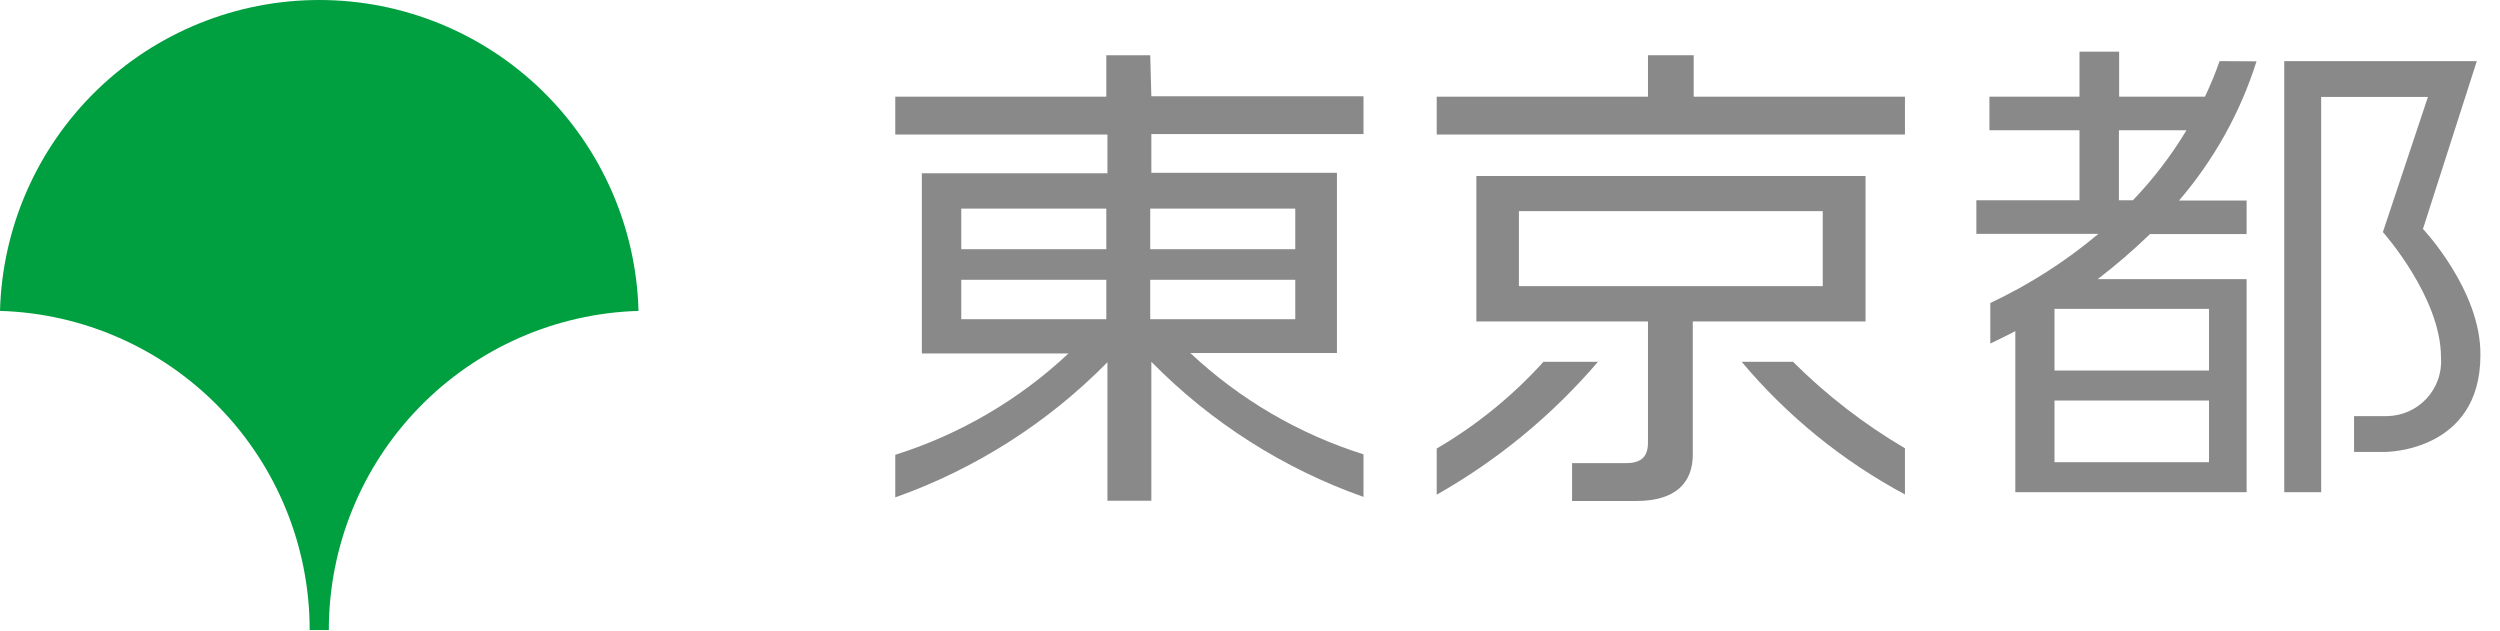
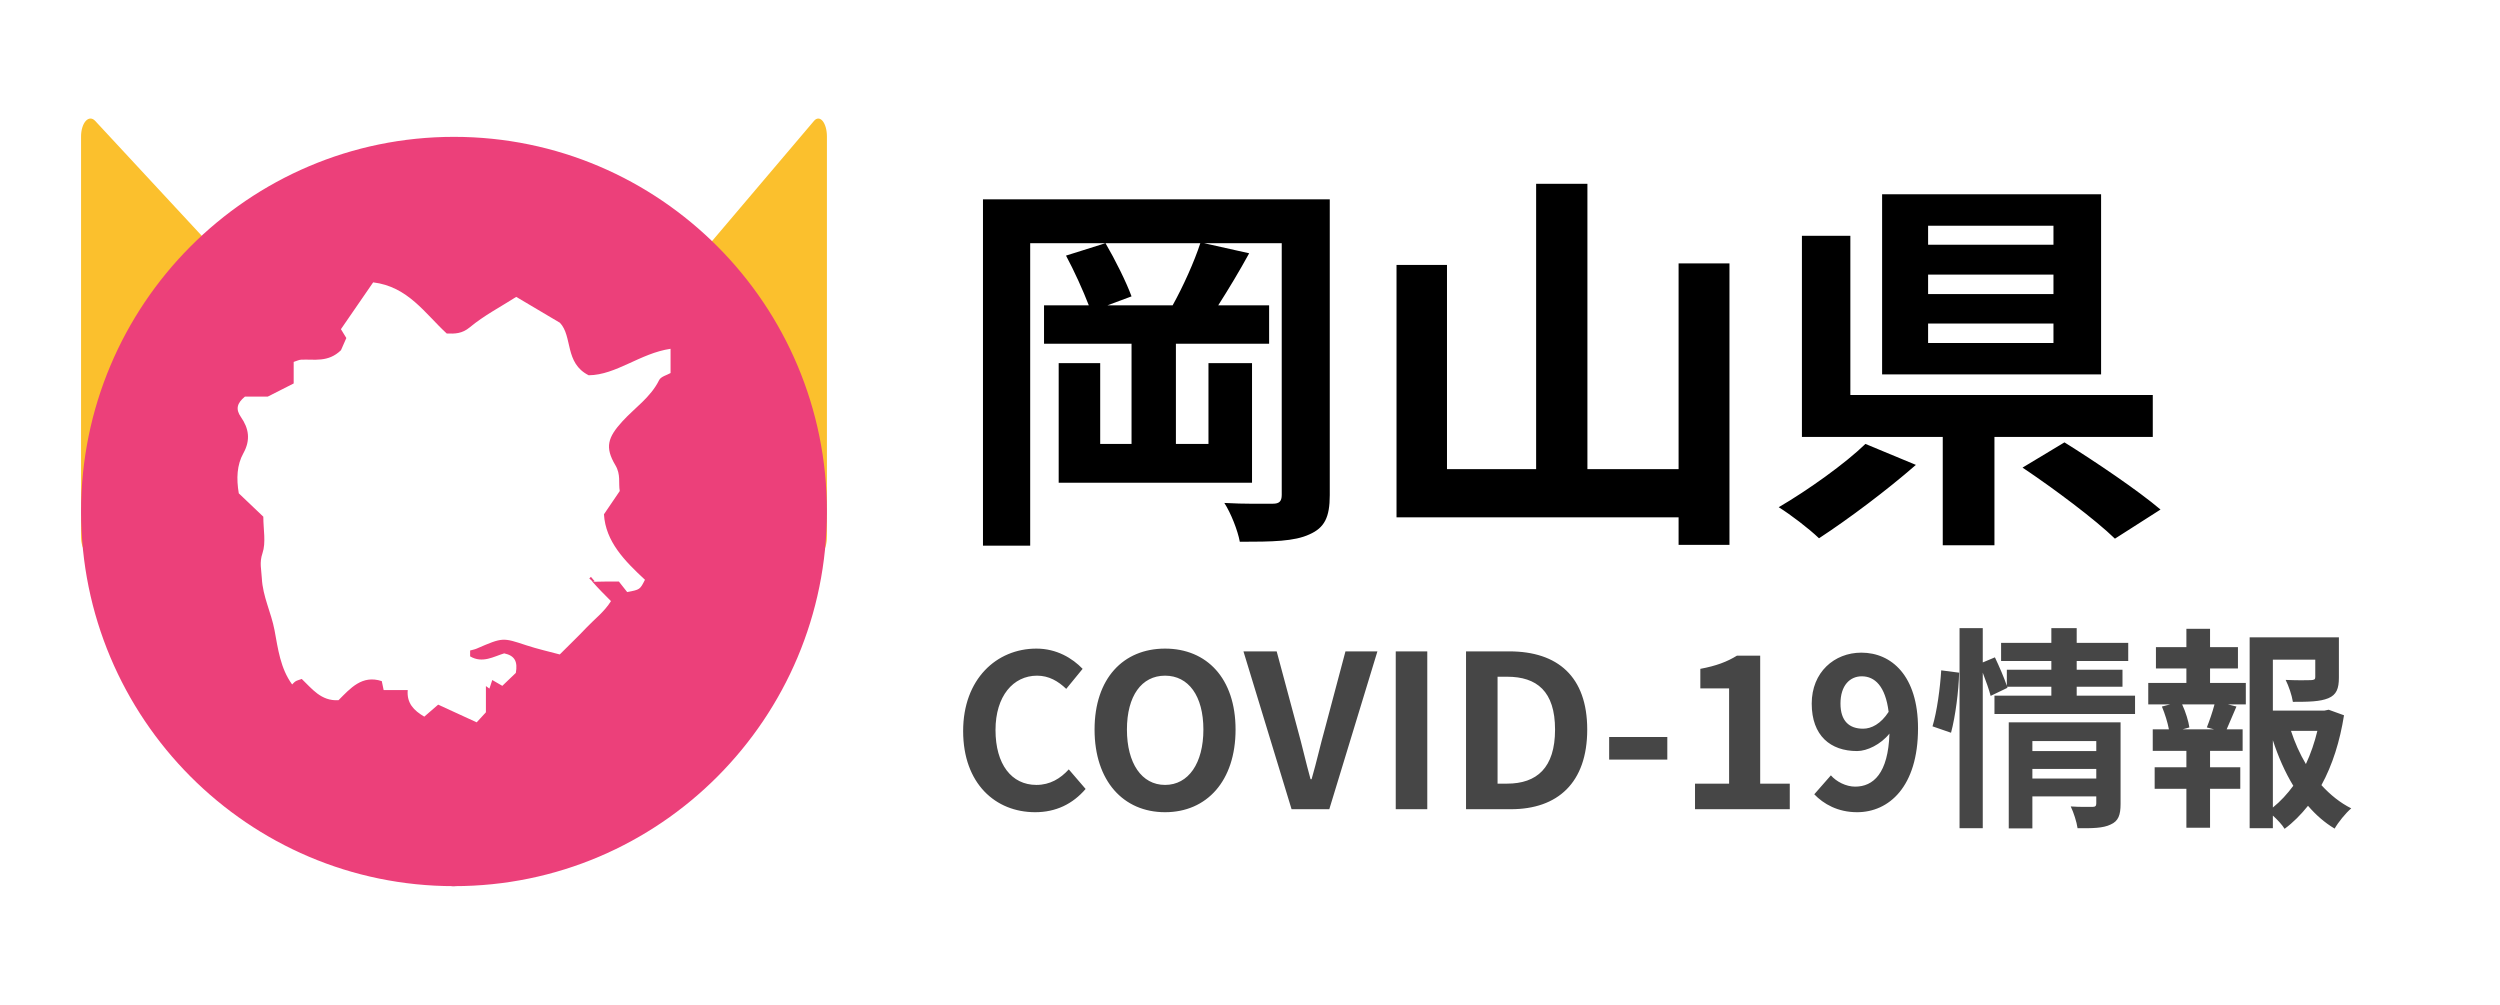
- <svg xmlns="http://www.w3.org/2000/svg" fill="none" height="28" viewBox="0 0 111 28" width="111">
-   <path d="m13.75 27.974h.85c-.002-3.687 1.433-7.229 4.001-9.874s6.064-4.187 9.749-4.296c-.098-3.694-1.635-7.204-4.282-9.783-2.648-2.578-6.197-4.021-9.893-4.021s-7.245 1.443-9.893 4.021c-2.648 2.578-4.184 6.088-4.282 9.783 3.685.109 7.182 1.65 9.749 4.296s4.002 6.188 4.001 9.874z" fill="#00a040" />
-   <g fill="#898989">
-     <path d="m51.07 2.453h-1.95v1.84h-9.37v1.68h9.42v1.72h-8.24v8h6.51c-2.193 2.058-4.822 3.596-7.69 4.5v1.89c3.554-1.26 6.776-3.311 9.42-6v6.15h1.95v-6.17c2.643 2.691 5.864 4.743 9.42 6v-1.89c-2.869-.903-5.498-2.441-7.69-4.5h6.51v-8h-8.24v-1.72h9.42v-1.68h-9.42zm-8.39 6.81h6.44v1.8h-6.44zm0 3.16h6.44v1.75h-6.44zm14.83 1.75h-6.44v-1.75h6.44zm0-4.91v1.8h-6.44v-1.8z" />
-     <path d="m68.53 16.064c-1.374 1.518-2.972 2.817-4.74 3.85v2.05c2.711-1.536 5.134-3.533 7.16-5.9z" />
-     <path d="m79.61 16.064h-2.28c2.02 2.407 4.481 4.406 7.25 5.89v-2.05c-1.812-1.066-3.481-2.356-4.97-3.84z" />
-     <path d="m80.93 14.274h1.9v-6.46h-17.28v6.46h7.62v5.38c0 .71-.39.91-1 .91h-2.37v1.68h2.85c1.77 0 2.51-.83 2.51-2.06v-5.91zm-13.49-4.9h13.49v3.33h-13.49z" />
-     <path d="m75.2 2.453h-2.03v1.84h-9.38v1.68h20.79v-1.68h-9.38z" />
-     <path d="m107.58 10.164 2.39-7.45h-8.55v19.14h1.64v-17.55h4.74l-2 6s2.58 2.89 2.58 5.56c.025.332-.019.666-.129.981-.11.315-.283.603-.509.848-.226.245-.5.441-.805.575-.305.135-.634.205-.967.207h-1.45v1.59h1.4s4.21 0 4.21-4.29c.04-2.87-2.55-5.61-2.55-5.61z" />
-     <path d="m98.55 2.713c-.188.538-.405 1.065-.65 1.58h-3.81v-2h-1.76v2h-4v1.49h4v3.11h-4.58v1.49h5.42c-1.461 1.226-3.075 2.258-4.8 3.07v1.8c.35-.17.73-.35 1.11-.55v7.15h10.27v-9.46h-6.61c.811-.622 1.585-1.29 2.32-2h4.29v-1.49h-3c1.551-1.807 2.722-3.909 3.44-6.18zm-.47 17.81h-6.86v-2.74h6.86zm0-4.07h-6.86v-2.74h6.86zm-4-7.56v-3.11h3c-.675 1.122-1.474 2.165-2.38 3.11z" />
+ <svg xmlns="http://www.w3.org/2000/svg" style="isolation:isolate" viewBox="0 0 1600 643" width="1600pt" height="643pt">
+   <defs>
+     <clipPath id="_clipPath_UAwU2XK0mQMyibBMp9dena55nOuer15y">
+       <rect width="1600" height="643" />
+     </clipPath>
+   </defs>
+   <g clip-path="url(#_clipPath_UAwU2XK0mQMyibBMp9dena55nOuer15y)">
+     <clipPath id="_clipPath_mf3eMSTF0iSkOrwcxYXtTRXN9V4Z8OIl">
+       <rect x="0" y="0" width="1600" height="643" transform="matrix(1,0,0,1,0,0)" fill="rgb(255,255,255)" />
+     </clipPath>
+     <g clip-path="url(#_clipPath_mf3eMSTF0iSkOrwcxYXtTRXN9V4Z8OIl)">
+       <g>
+         <text transform="matrix(1.042,0,0,0.994,609.045,326.852)" style="font-family:'Noto Sans CJK SC';font-weight:700;font-size:250px;font-style:normal;font-variant-ligatures:none;fill:[Object GCMYKColor];stroke:none;">岡山県</text>
+         <text transform="matrix(1.136,0,0,1.136,609.045,517.896)" style="font-family:'Noto Sans CJK JP';font-weight:700;font-size:120px;font-style:normal;font-variant-ligatures:none;fill:#464646;stroke:none;">COVID-19情報</text>
+       </g>
+     </g>
+     <g>
+       <g>
+         <g>
+           <g>
+             <path d=" M 179.809 205.551 C 181.697 207.585 182.863 211.38 182.863 215.49 C 182.863 219.594 181.697 223.395 179.809 225.429 C 154.769 252.415 85.739 326.833 60.914 353.59 C 59.042 355.607 56.745 355.583 54.883 353.542 C 53.02 351.49 51.875 347.725 51.875 343.646 C 51.875 289.897 51.875 141.066 51.875 87.316 C 51.875 83.243 53.022 79.472 54.883 77.42 C 56.745 75.368 59.042 75.357 60.914 77.372 C 85.739 104.134 154.774 178.547 179.809 205.546 L 179.809 205.551 Z " fill-rule="evenodd" fill="rgb(251,192,45)" />
+             <path d=" M 412.224 205.551 C 410.497 207.585 409.429 211.38 409.429 215.49 C 409.429 219.594 410.497 223.395 412.224 225.429 C 435.124 252.415 498.258 326.833 520.963 353.59 C 522.675 355.607 524.775 355.583 526.479 353.542 C 528.184 351.49 529.23 347.725 529.23 343.646 C 529.23 289.897 529.23 141.066 529.23 87.316 C 529.23 83.243 528.179 79.472 526.479 77.42 C 524.775 75.368 522.675 75.357 520.963 77.372 C 498.258 104.134 435.12 178.547 412.224 205.546 L 412.224 205.551 Z " fill-rule="evenodd" fill="rgb(251,192,45)" />
+             <path d=" M 299.632 538.292 L 299.632 373.719 L 281.471 373.719 L 281.471 554.774 L 281.471 554.774 L 281.471 555.484 C 281.471 561.909 285.267 567.129 289.941 567.129 L 290.552 567.129 C 295.533 567.129 299.581 561.606 299.632 554.774 L 299.632 554.774 L 299.632 554.646 L 299.632 554.646 L 299.632 538.292 Z " fill-rule="evenodd" fill="rgb(136,14,79)" />
+             <path d=" M 51.875 327.357 C 51.875 195.023 158.823 87.585 290.552 87.585 C 422.282 87.585 529.23 195.023 529.23 327.357 C 529.23 459.691 422.282 567.129 290.552 567.129 C 158.823 567.129 51.875 459.691 51.875 327.357 Z " fill-rule="evenodd" fill="rgb(236,64,122)" />
+           </g>
+         </g>
+       </g>
+       <g>
+         <path d=" M 379.178 372.345 C 383.011 376.683 386.738 380.419 391.025 384.714 C 386.753 391.584 380.579 396.159 375.436 401.589 C 370.143 407.176 364.582 412.508 358.242 418.848 C 351.522 417.032 344.053 415.373 336.825 412.984 C 321.744 407.998 321.802 407.853 305.117 415.086 C 303.74 415.683 302.214 415.937 300.879 416.316 C 300.879 417.873 300.879 418.973 300.88 420.072 C 308.831 424.769 316.097 420.109 322.695 418.151 C 329.554 419.61 331.393 423.514 330.132 430.656 C 328.077 432.626 325.008 435.567 321.49 438.939 C 319.544 437.811 317.781 436.79 315.055 435.211 C 314.605 436.563 313.915 438.641 313.223 440.721 C 312.476 440.174 311.729 439.628 310.982 439.081 L 310.982 455.863 C 308.787 458.253 307.307 459.865 305.079 462.292 C 296.955 458.563 288.649 454.748 280.42 450.97 C 277.239 453.723 274.47 456.119 271.537 458.657 C 264.849 454.703 260.231 450.085 260.947 441.641 L 245.535 441.641 C 245.122 439.658 244.81 438.155 244.346 435.924 C 231.704 431.731 224.233 440.551 216.655 448.114 C 205.399 448.847 199.468 440.512 193.114 434.525 C 191.082 435.276 190.041 435.49 189.198 436.019 C 188.315 436.572 187.623 437.429 186.962 438.045 C 179.414 427.721 177.919 415.184 175.682 403.248 C 173.58 392.037 168.162 381.848 167.564 370.008 C 167.287 364.49 165.929 360.092 167.982 354.057 C 170.321 347.186 168.523 338.908 168.523 330.678 C 163.38 325.782 157.826 320.496 152.826 315.737 C 151.214 306.243 151.602 297.547 155.755 290.073 C 160.507 281.525 159.236 274.145 154.175 266.887 C 150.634 261.807 151.713 257.999 156.762 253.822 L 171.377 253.822 C 178.03 250.448 182.576 248.142 187.955 245.414 L 187.955 231.626 C 189.867 231.032 191.278 230.267 192.723 230.199 C 201.129 229.796 209.971 232.146 218.22 224.137 C 218.813 222.791 220.246 219.535 221.656 216.334 C 220.285 214.093 218.965 211.934 218.193 210.674 C 225.663 199.824 232.467 189.942 238.824 180.708 C 261.149 183.427 271.941 200.606 285.922 213.46 C 291.165 213.61 295.662 213.645 300.676 209.47 C 309.697 201.955 320.358 196.41 330.391 190.004 C 339.596 195.459 348.402 200.678 358.344 206.572 C 366.602 215.256 361.197 232.368 376.759 240.176 C 394.353 240.008 409.756 226.067 429.161 223.228 L 429.161 238.743 C 426.933 240.05 422.981 240.968 421.846 243.273 C 416.387 254.367 406.182 261.019 398.251 269.754 C 389.024 279.918 386.947 286.19 393.845 297.738 C 397.442 303.759 395.72 309.043 396.646 314.251 C 393.435 318.978 390.507 323.29 386.532 329.14 C 387.58 346.593 399.684 358.904 412.774 371.048 C 409.585 377.362 409.585 377.362 401.401 378.923 C 399.646 376.704 397.62 374.14 396.064 372.171 C 390.047 372.171 385.096 372.171 379.178 372.345 C 380.062 372.303 380.277 372.088 380.492 371.873 C 379.725 370.974 378.957 370.073 378.189 369.175 C 377.843 369.521 377.495 369.868 377.148 370.216 C 378.047 370.983 378.947 371.751 379.178 372.345 Z " fill="rgb(255,255,255)" />
+       </g>
+     </g>
  </g>
</svg>
